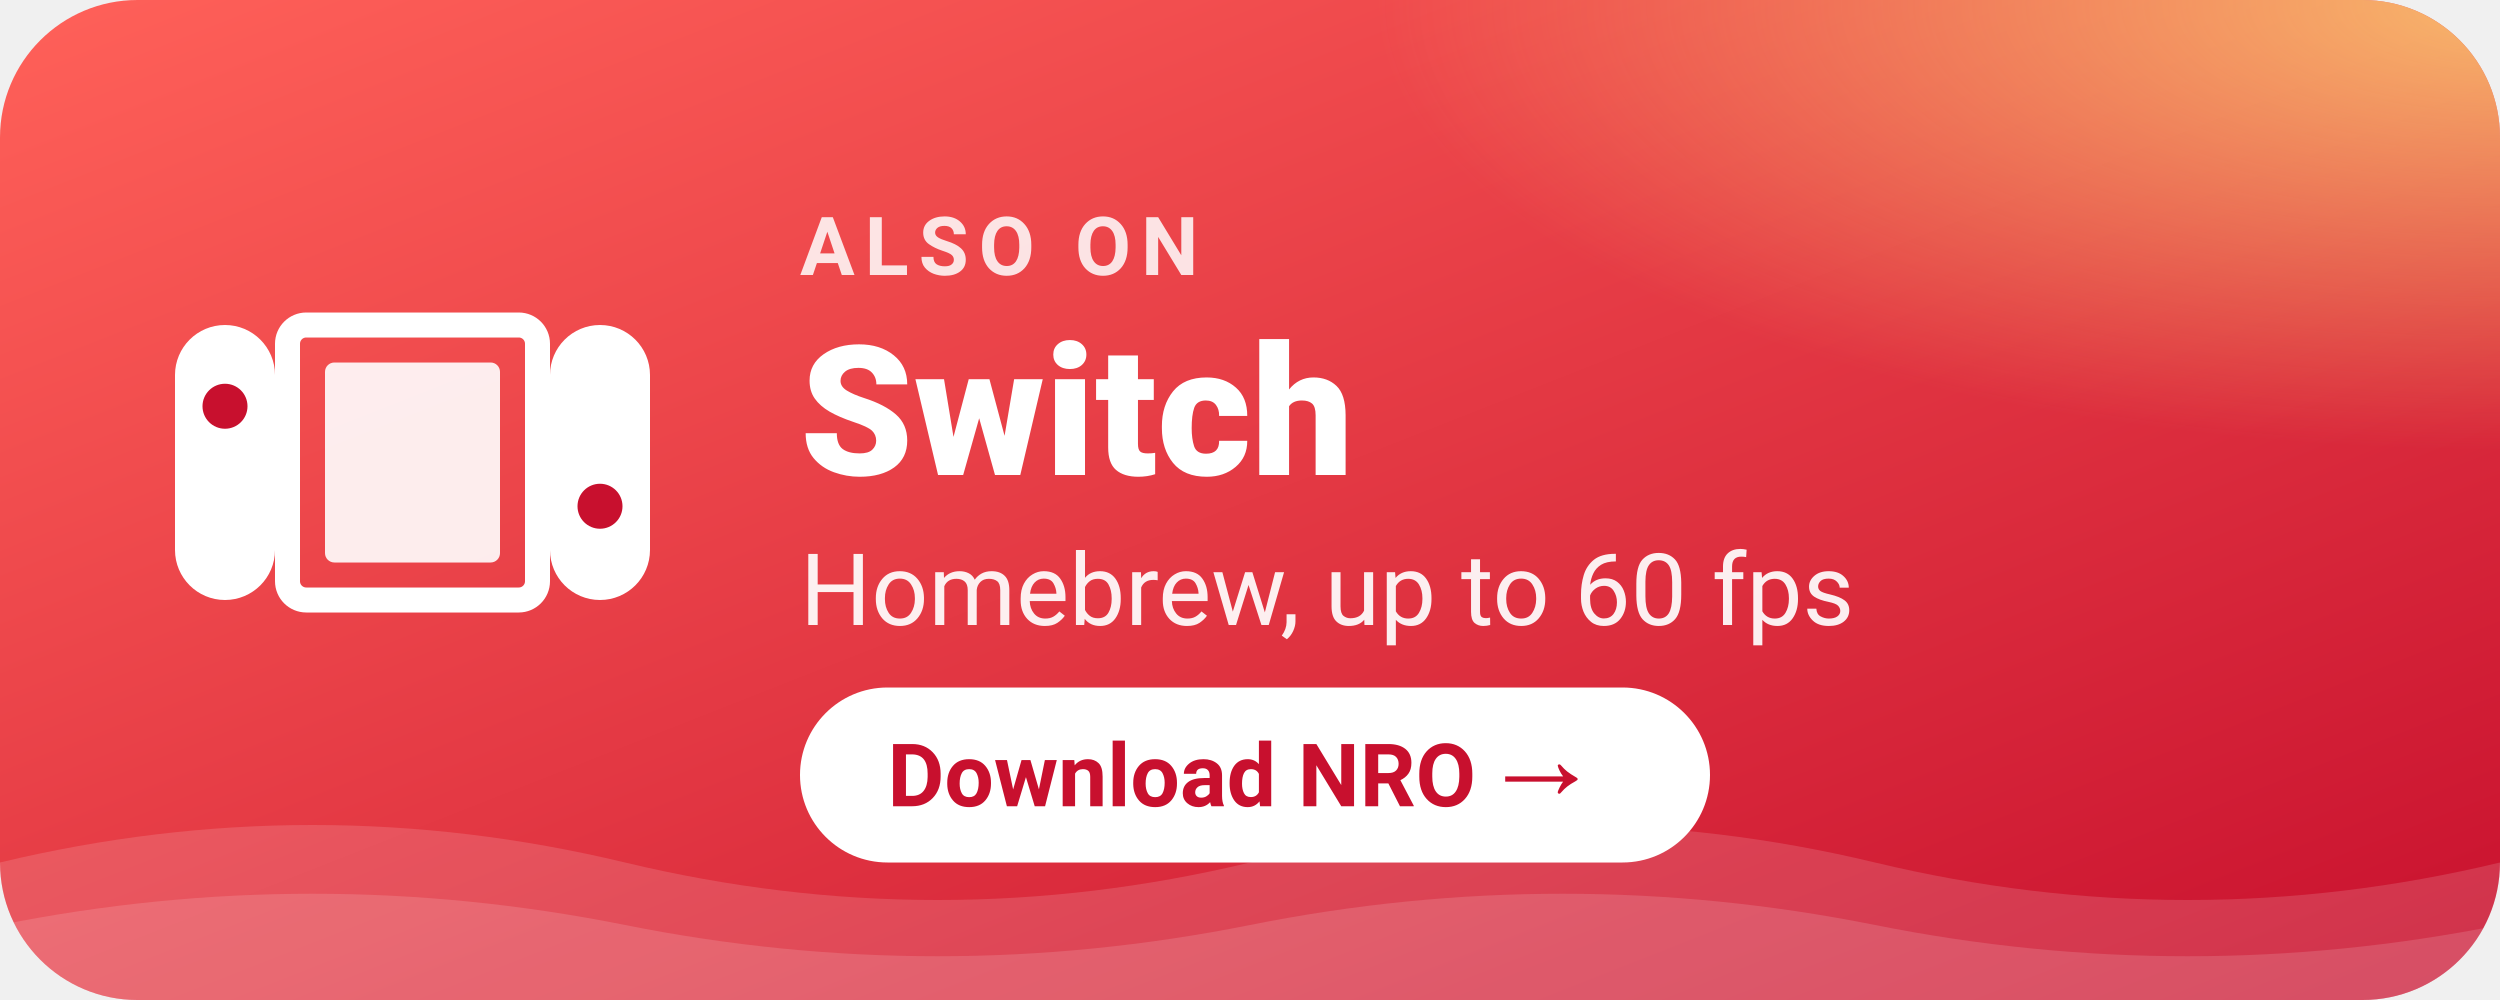
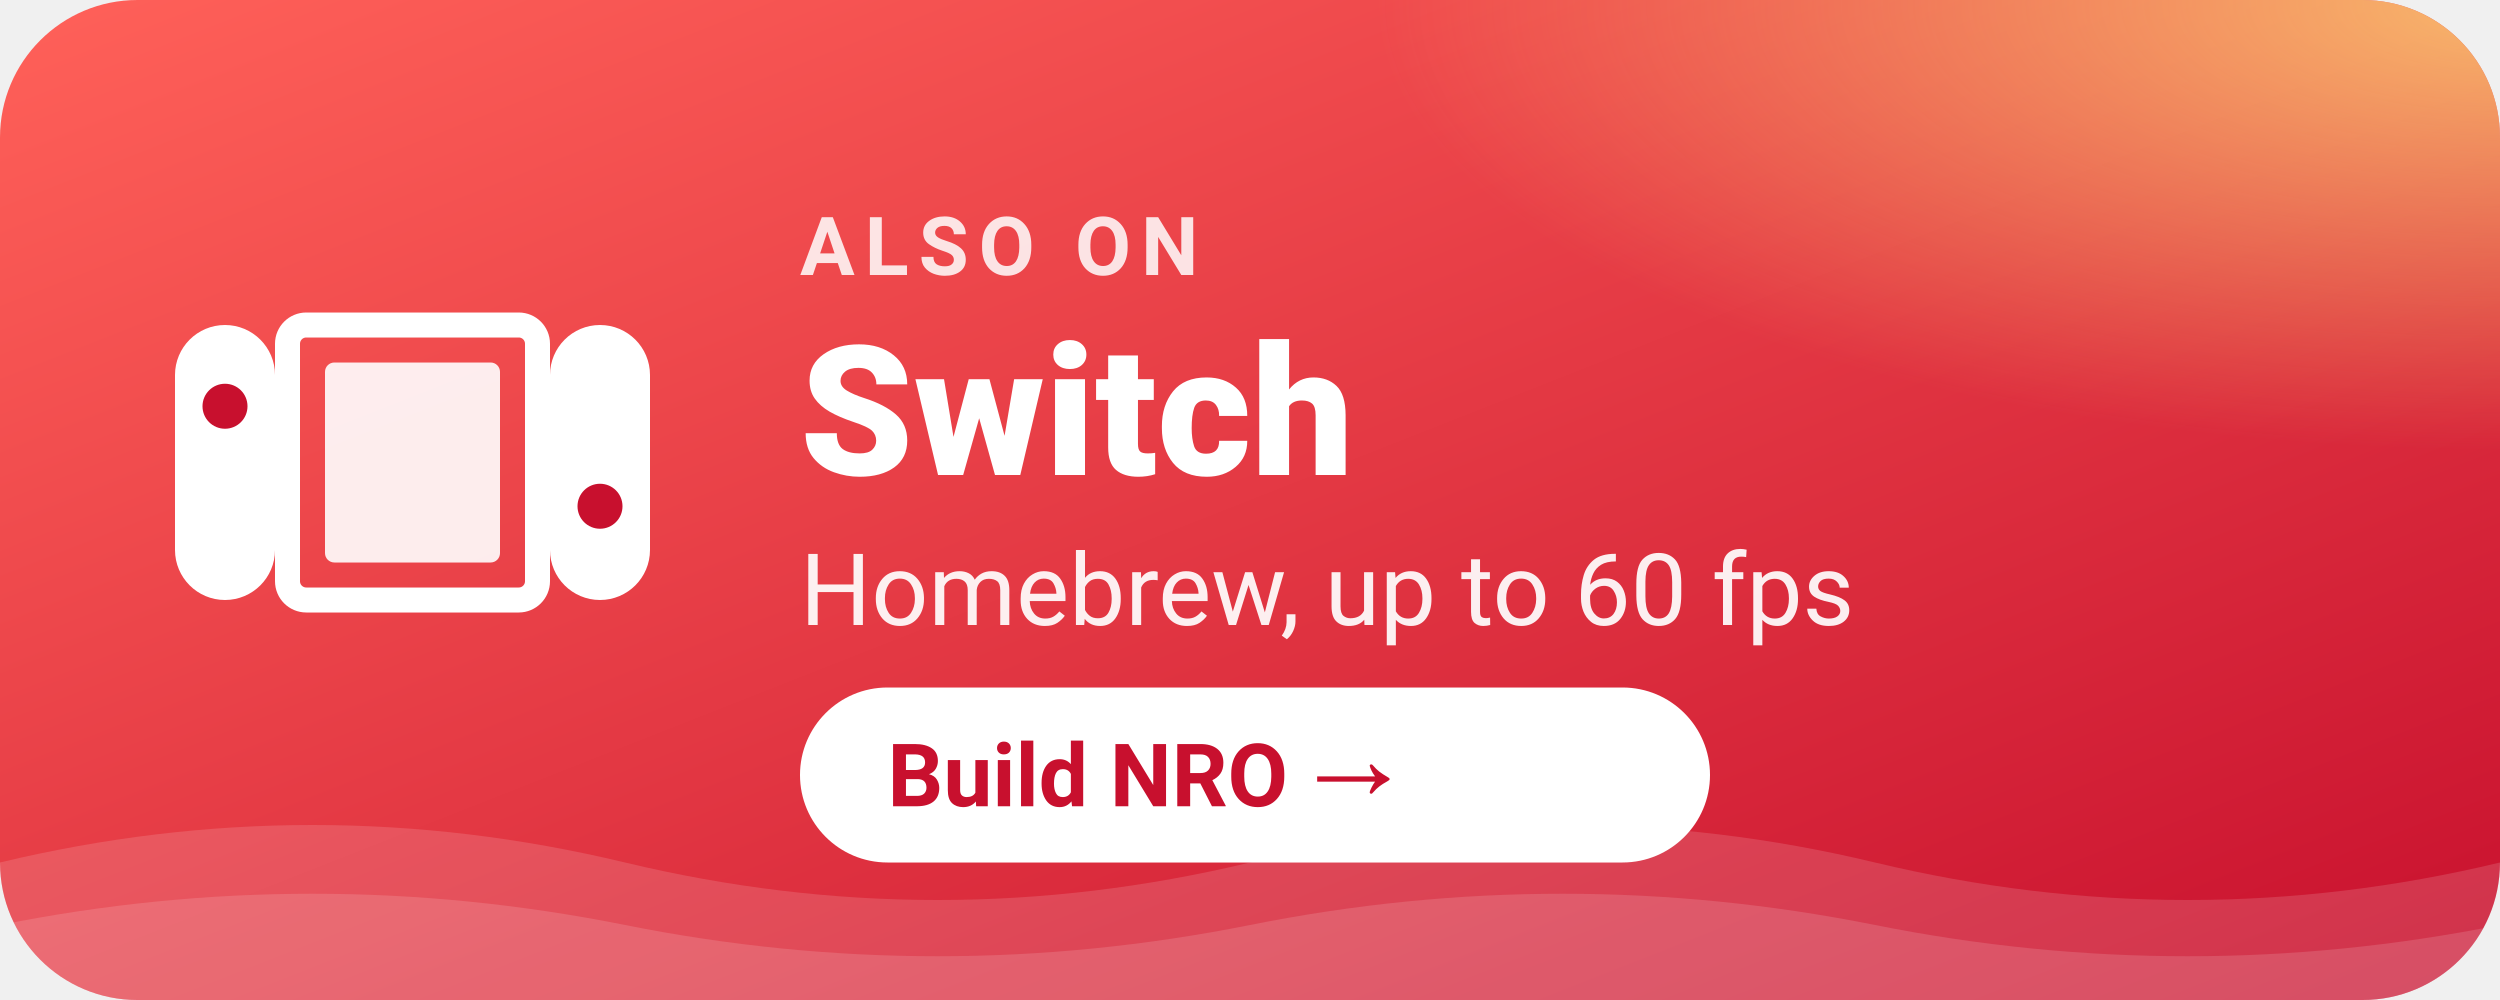
<svg xmlns="http://www.w3.org/2000/svg" width="400" height="160" viewBox="0 0 400 160" role="img" aria-label="Super Mario Sunshine on Switch: Homebrew, up to 60 fps. Download NRO.">
  <defs>
    <linearGradient id="bg" x1="0" y1="0" x2="1" y2="1">
      <stop offset="0" stop-color="#FF6159" />
      <stop offset="1" stop-color="#C8102E" />
    </linearGradient>
    <radialGradient id="sun" cx="1" cy="0" r="1">
      <stop offset="0" stop-color="#FFE27A" stop-opacity=".75" />
      <stop offset=".45" stop-color="#FFE27A" stop-opacity="0" />
    </radialGradient>
    <clipPath id="c">
      <rect width="400" height="160" rx="22" />
    </clipPath>
  </defs>
  <g clip-path="url(#c)">
    <rect width="400" height="160" fill="url(#bg)" />
    <rect width="400" height="160" fill="url(#sun)" />
    <path d="M0 138 Q50 126 100 138 T200 138 T300 138 T400 138 V160 H0Z" fill="#fff" opacity=".14" />
    <path d="M0 148 Q50 138 100 148 T200 148 T300 148 T400 148 V160 H0Z" fill="#fff" opacity=".14" />
  </g>
  <g transform="translate(26 38)" color="#C8102E">
    <rect x="2" y="14" width="16" height="44" rx="8" fill="#fff" />
    <rect x="62" y="14" width="16" height="44" rx="8" fill="#fff" />
    <rect x="20" y="14" width="40" height="44" rx="3" fill="none" stroke="#fff" stroke-width="4" />
    <rect x="26" y="20" width="28" height="32" rx="1.5" fill="#fff" opacity=".9" />
    <circle cx="10" cy="27" r="3.6" fill="currentColor" />
    <circle cx="70" cy="43" r="3.6" fill="currentColor" />
  </g>
  <g font-family="system-ui,-apple-system,'Segoe UI',Roboto,Helvetica,Arial,sans-serif" fill="#fff">
    <text x="128" y="44" font-size="13" font-weight="700" letter-spacing="1.6" opacity=".85">ALSO ON</text>
    <text x="128" y="76" font-size="29" font-weight="800">Switch</text>
    <text x="128" y="100" font-size="16" opacity=".92">Homebrew, up to 60 fps</text>
  </g>
  <rect x="128" y="110" width="145.6" height="28" rx="14" fill="#fff" />
-   <text x="142" y="129" font-family="system-ui,-apple-system,'Segoe UI',Roboto,Helvetica,Arial,sans-serif" font-size="14" font-weight="700" fill="#C8102E">Download NRO →</text>
+   <text x="142" y="129" font-family="system-ui,-apple-system,'Segoe UI',Roboto,Helvetica,Arial,sans-serif" font-size="14" font-weight="700" fill="#C8102E">Build NRO →</text>
</svg>
